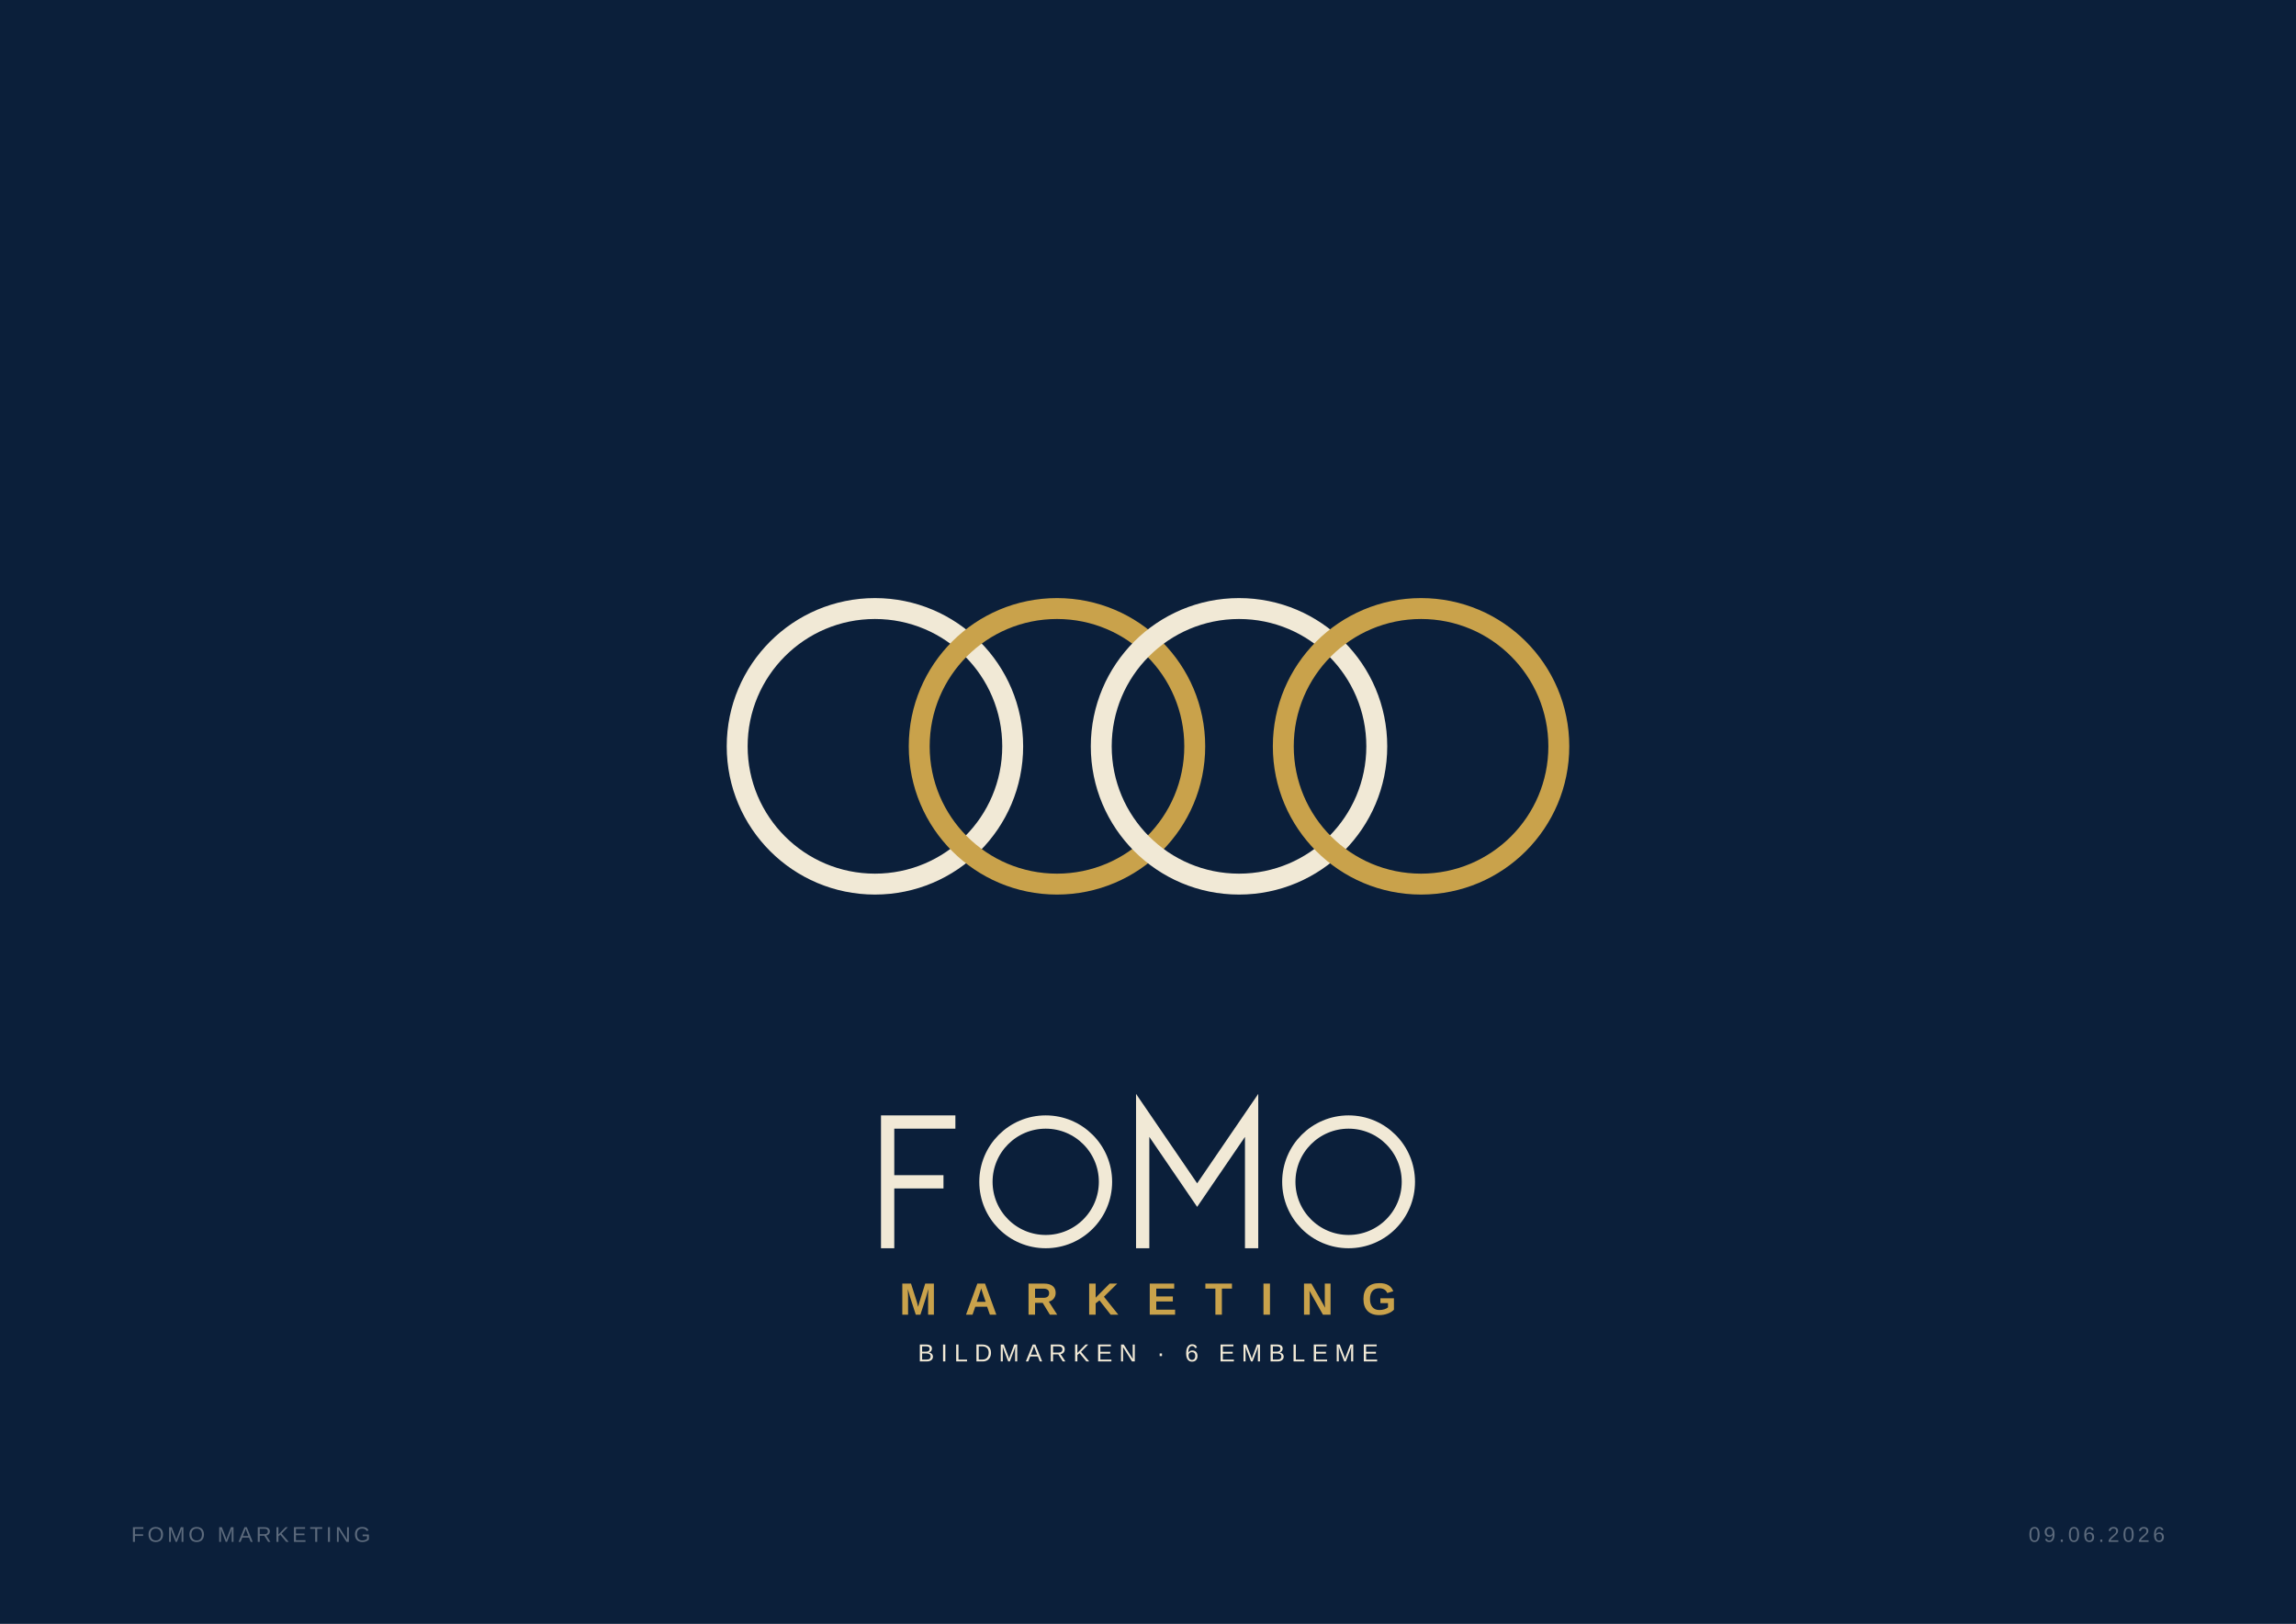
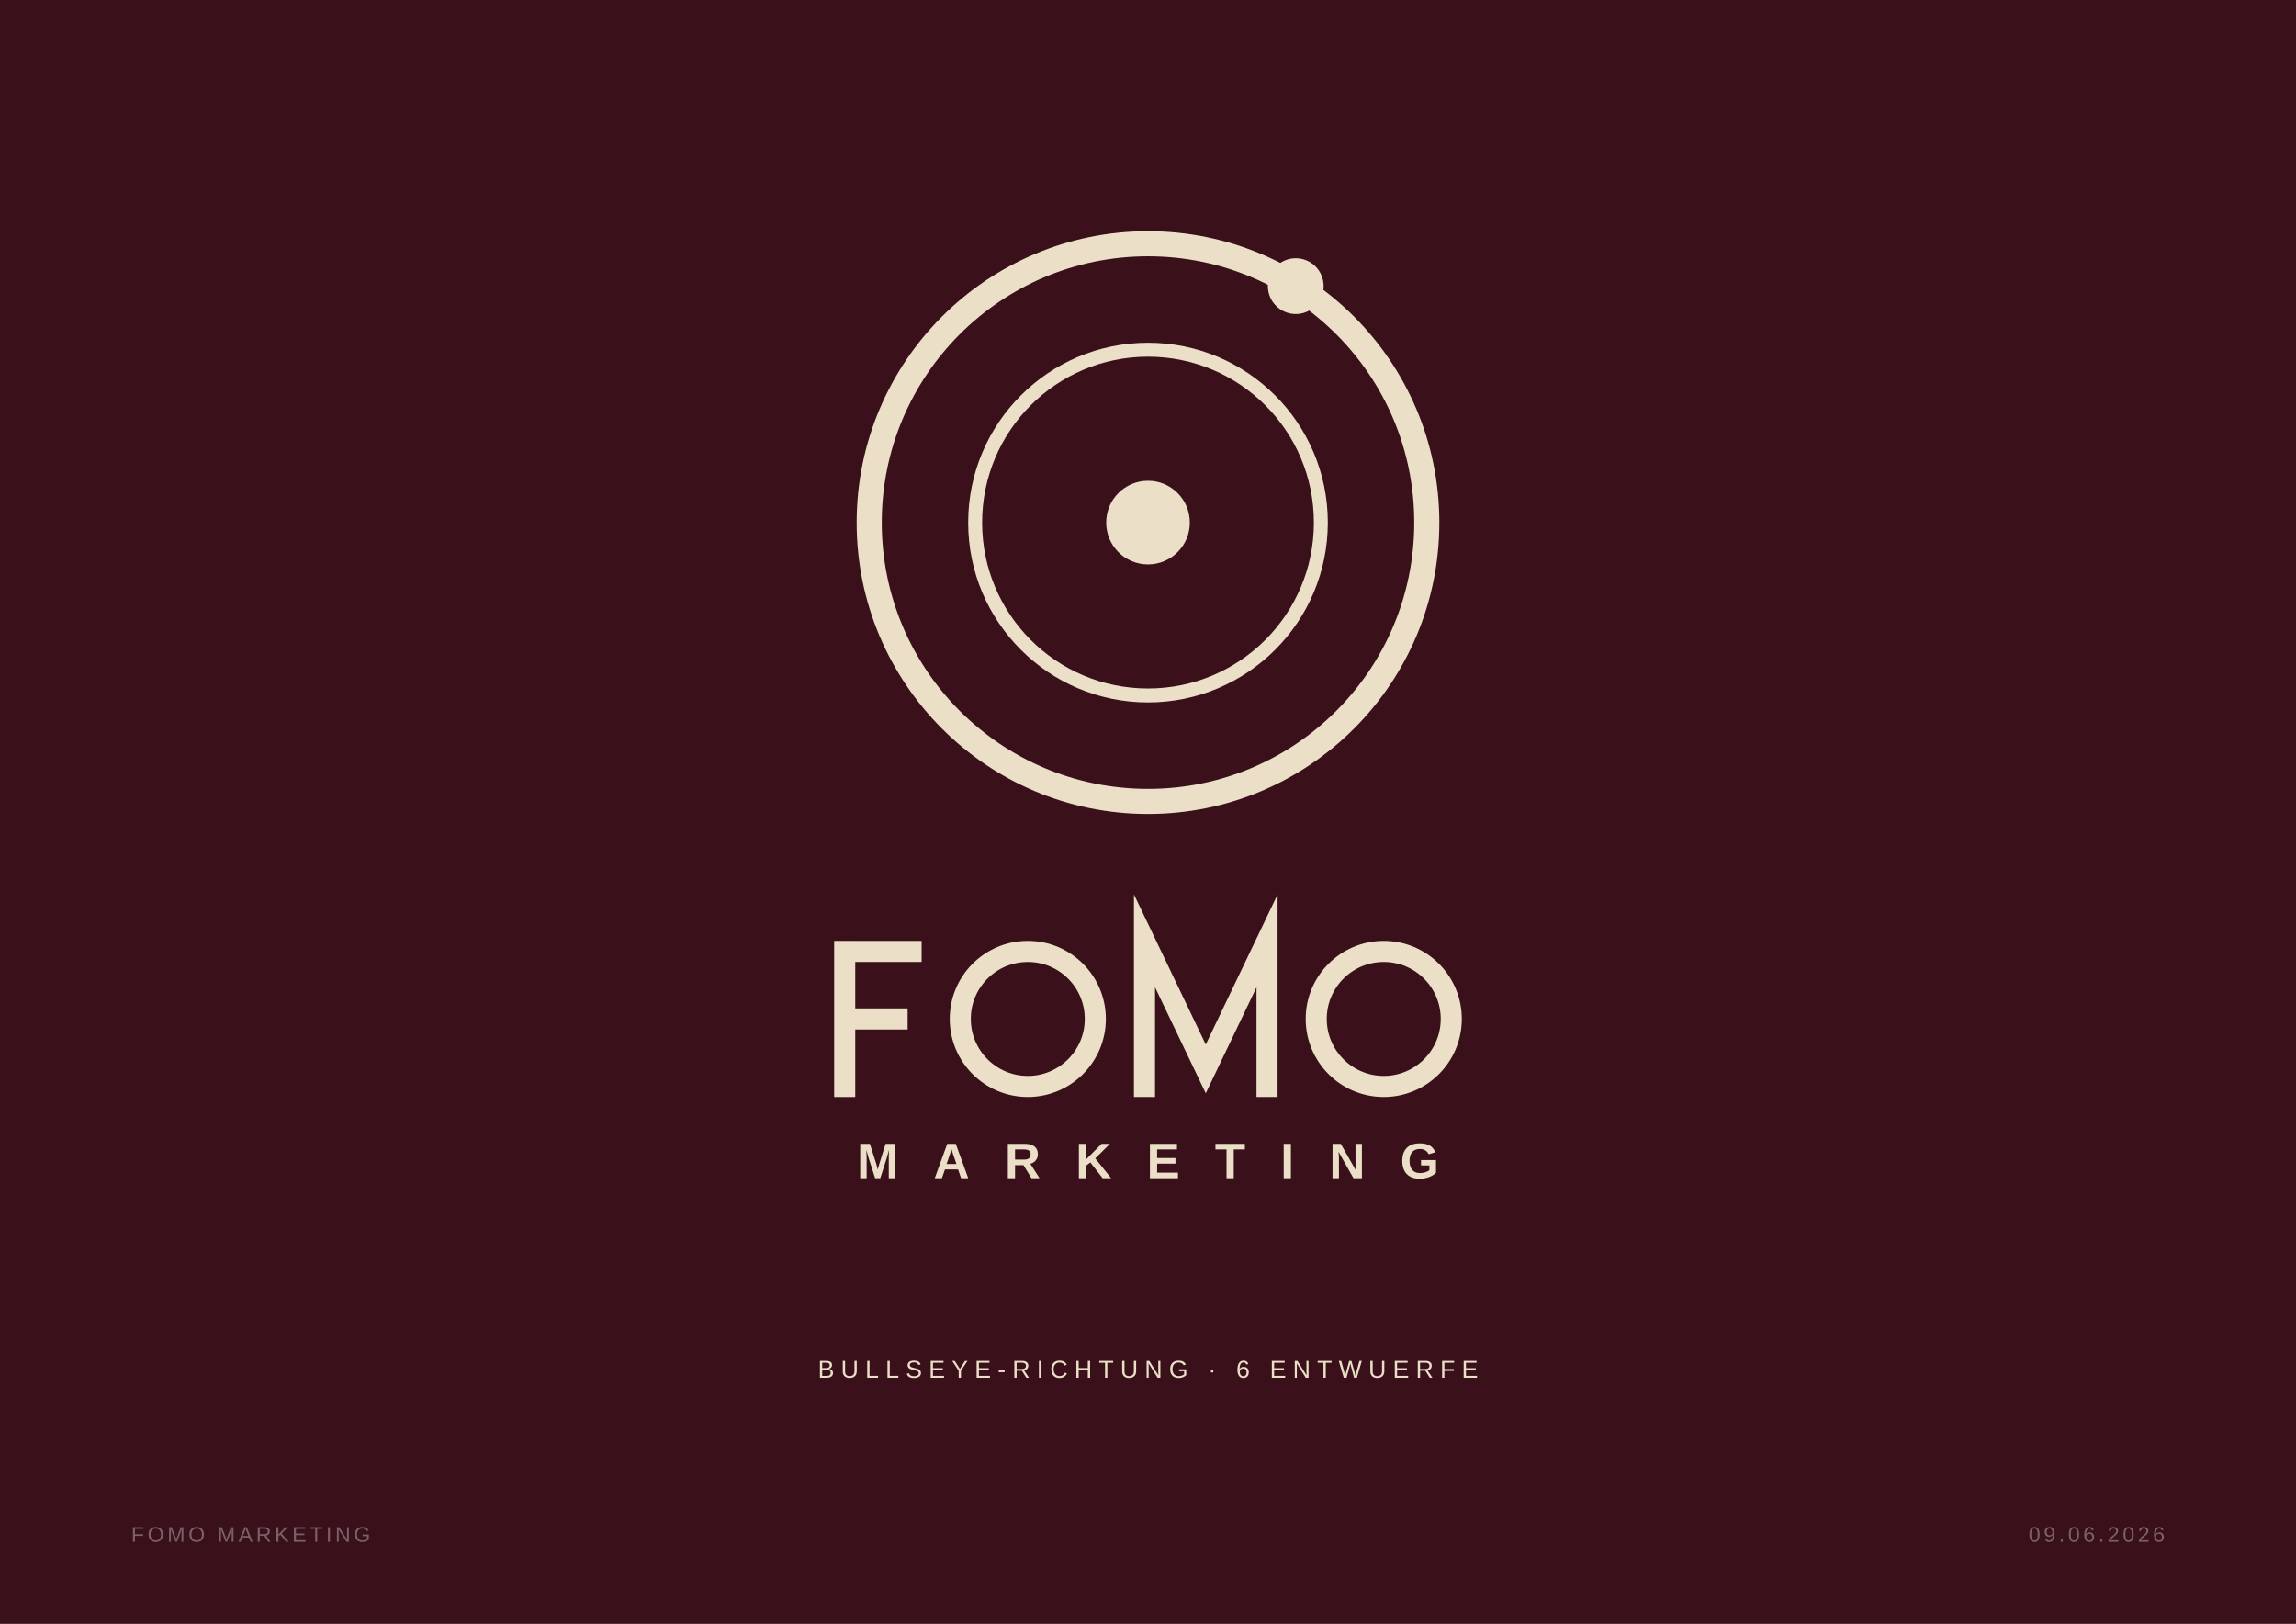
<svg xmlns="http://www.w3.org/2000/svg" width="1400" height="990" viewBox="0 0 1400 990">
-   <rect width="1400" height="990" fill="#0B1F3A" />
-   <g transform="translate(700.0 455.0) scale(1.5) translate(-700.0 -455.0)">
-     <circle cx="589.00" cy="455.00" r="56.00" fill="none" stroke="#F1E9D6" stroke-width="8.50" />
-     <circle cx="663.00" cy="455.00" r="56.00" fill="none" stroke="#C9A24B" stroke-width="8.50" />
-     <circle cx="737.00" cy="455.00" r="56.00" fill="none" stroke="#F1E9D6" stroke-width="8.50" />
-     <circle cx="811.00" cy="455.00" r="56.00" fill="none" stroke="#C9A24B" stroke-width="8.50" />
+   <rect width="1400" height="990" fill="#3A111B" />
+   <g transform="translate(700.0 318.6) scale(1.7) translate(-700.0 -475.0)">
+     <circle cx="700.0" cy="475.0" r="100.0" fill="none" stroke="#EBDFC8" stroke-width="9.0" />
+     <circle cx="700.0" cy="475.0" r="62.0" fill="none" stroke="#EBDFC8" stroke-width="5.0" />
+     <circle cx="700.0" cy="475.0" r="15.0" fill="#EBDFC8" />
+     <circle cx="753.0" cy="390.2" r="10.0" fill="#EBDFC8" />
  </g>
-   <path fill="none" stroke="#F1E9D6" stroke-width="8.10" stroke-linecap="butt" stroke-linejoin="miter" stroke-miterlimit="8" d="M 541.24 680.00 L 541.24 761.00 M 541.24 684.05 L 582.55 684.05 M 541.24 720.50 L 575.29 720.50" />
-   <circle cx="637.63" cy="720.50" r="36.45" fill="none" stroke="#F1E9D6" stroke-width="8.10" stroke-linecap="butt" stroke-linejoin="miter" stroke-miterlimit="8" />
-   <path fill="none" stroke="#F1E9D6" stroke-width="8.10" stroke-linecap="butt" stroke-linejoin="miter" stroke-miterlimit="8" d="M 696.76 761.00 L 696.76 680.00 L 729.97 728.60 L 763.18 680.00 L 763.18 761.00" />
-   <circle cx="822.31" cy="720.50" r="36.45" fill="none" stroke="#F1E9D6" stroke-width="8.10" stroke-linecap="butt" stroke-linejoin="miter" stroke-miterlimit="8" />
-   <text x="700.00" y="801.50" font-family="Liberation Sans, Arial, DejaVu Sans, sans-serif" font-size="27.54" font-weight="600" letter-spacing="17.07" text-anchor="middle" fill="#C9A24B">MARKETING</text>
-   <text x="700.0" y="830" font-family="Liberation Sans, Arial, DejaVu Sans, sans-serif" font-size="15" letter-spacing="4" text-anchor="middle" fill="#F1E9D6">BILDMARKEN · 6 EMBLEME</text>
+   <path fill="none" stroke="#EBDFC8" stroke-width="12.85" stroke-linecap="butt" stroke-linejoin="miter" stroke-miterlimit="8" d="M 515.07 573.60 L 515.07 668.80 M 515.07 580.03 L 561.96 580.03 M 515.07 621.20 L 553.43 621.20" />
+   <circle cx="626.70" cy="621.20" r="41.17" fill="none" stroke="#EBDFC8" stroke-width="12.85" stroke-linecap="butt" stroke-linejoin="miter" stroke-miterlimit="8" />
+   <path fill="none" stroke="#EBDFC8" stroke-width="12.85" stroke-linecap="butt" stroke-linejoin="miter" stroke-miterlimit="8" d="M 697.86 668.80 L 697.86 573.60 L 735.22 651.66 L 772.59 573.60 L 772.59 668.80" />
+   <circle cx="843.75" cy="621.20" r="41.17" fill="none" stroke="#EBDFC8" stroke-width="12.85" stroke-linecap="butt" stroke-linejoin="miter" stroke-miterlimit="8" />
+   <text x="700.00" y="718.30" font-family="Liberation Sans, Arial, DejaVu Sans, sans-serif" font-size="30.46" font-weight="600" letter-spacing="21.32" text-anchor="middle" fill="#EBDFC8">MARKETING</text>
+   <text x="700.0" y="840" font-family="Liberation Sans, Arial, DejaVu Sans, sans-serif" font-size="15" letter-spacing="4" text-anchor="middle" fill="#EBDFC8">BULLSEYE-RICHTUNG · 6 ENTWUERFE</text>
  <text x="80" y="940" font-family="Liberation Sans, Arial, DejaVu Sans, sans-serif" font-size="13" letter-spacing="2" fill="#ffffff55">FOMO MARKETING</text>
  <text x="1320" y="940" font-family="Liberation Sans, Arial, DejaVu Sans, sans-serif" font-size="13" letter-spacing="2" text-anchor="end" fill="#ffffff55">09.06.2026</text>
</svg>
